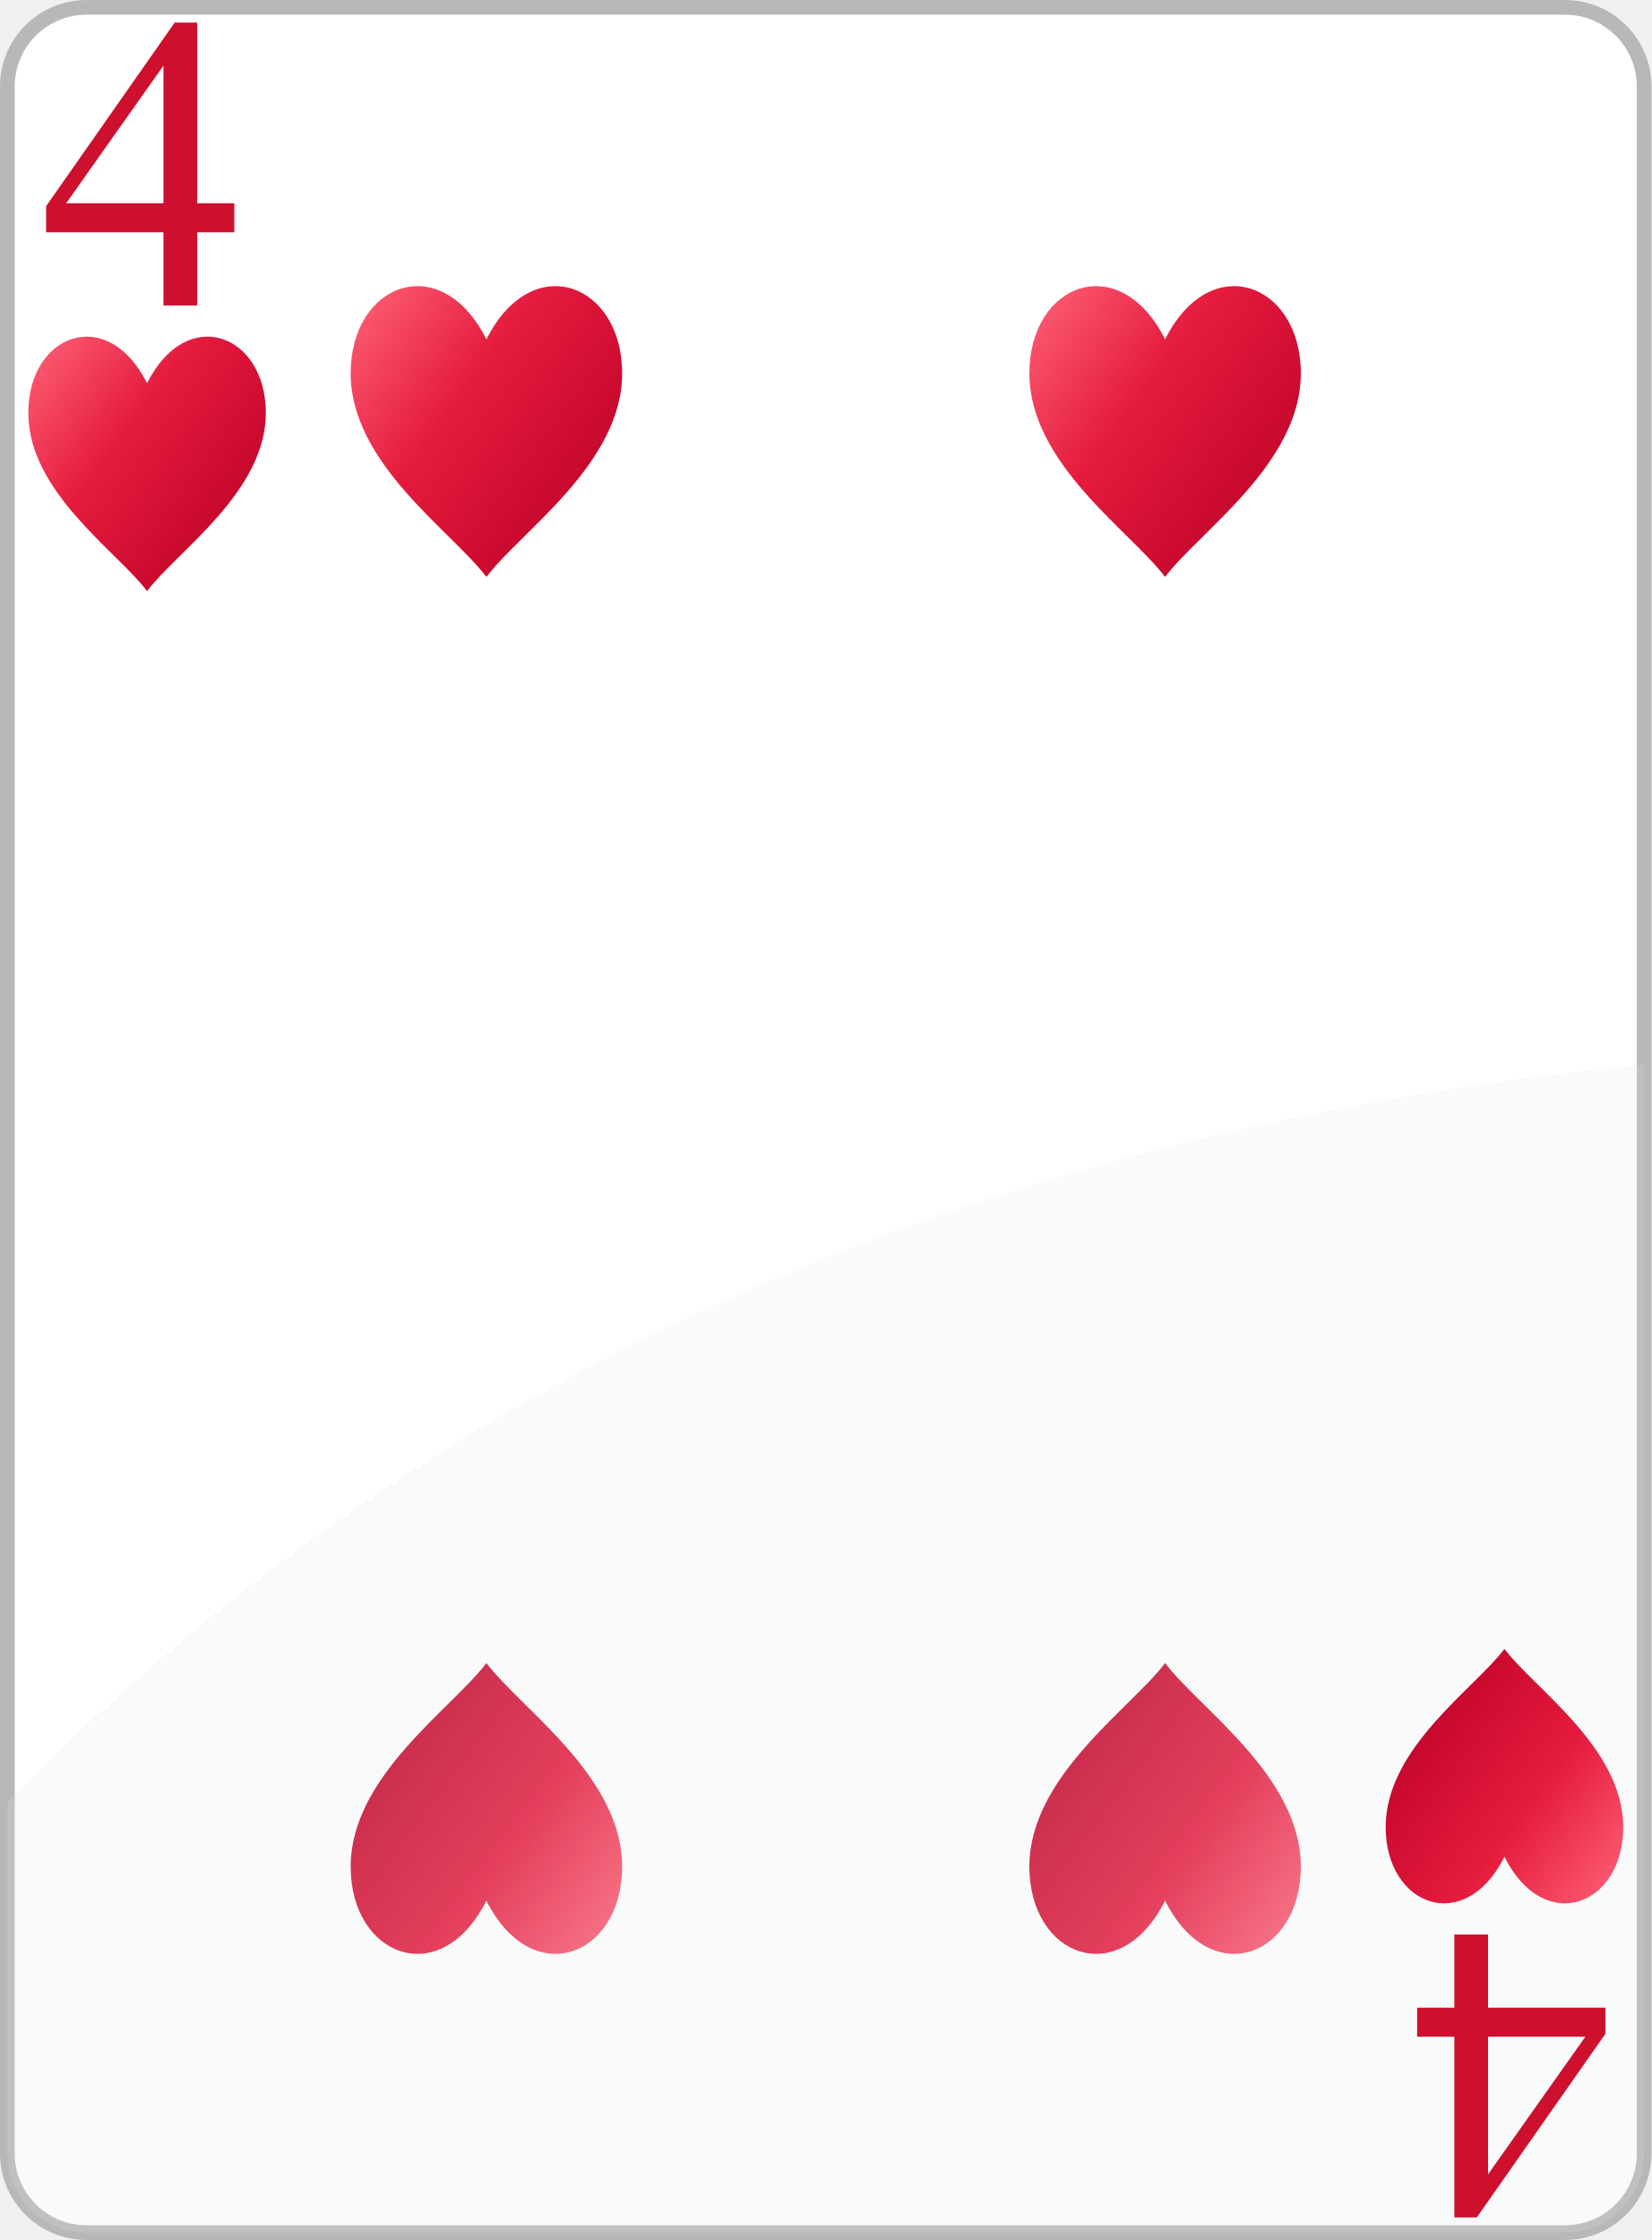
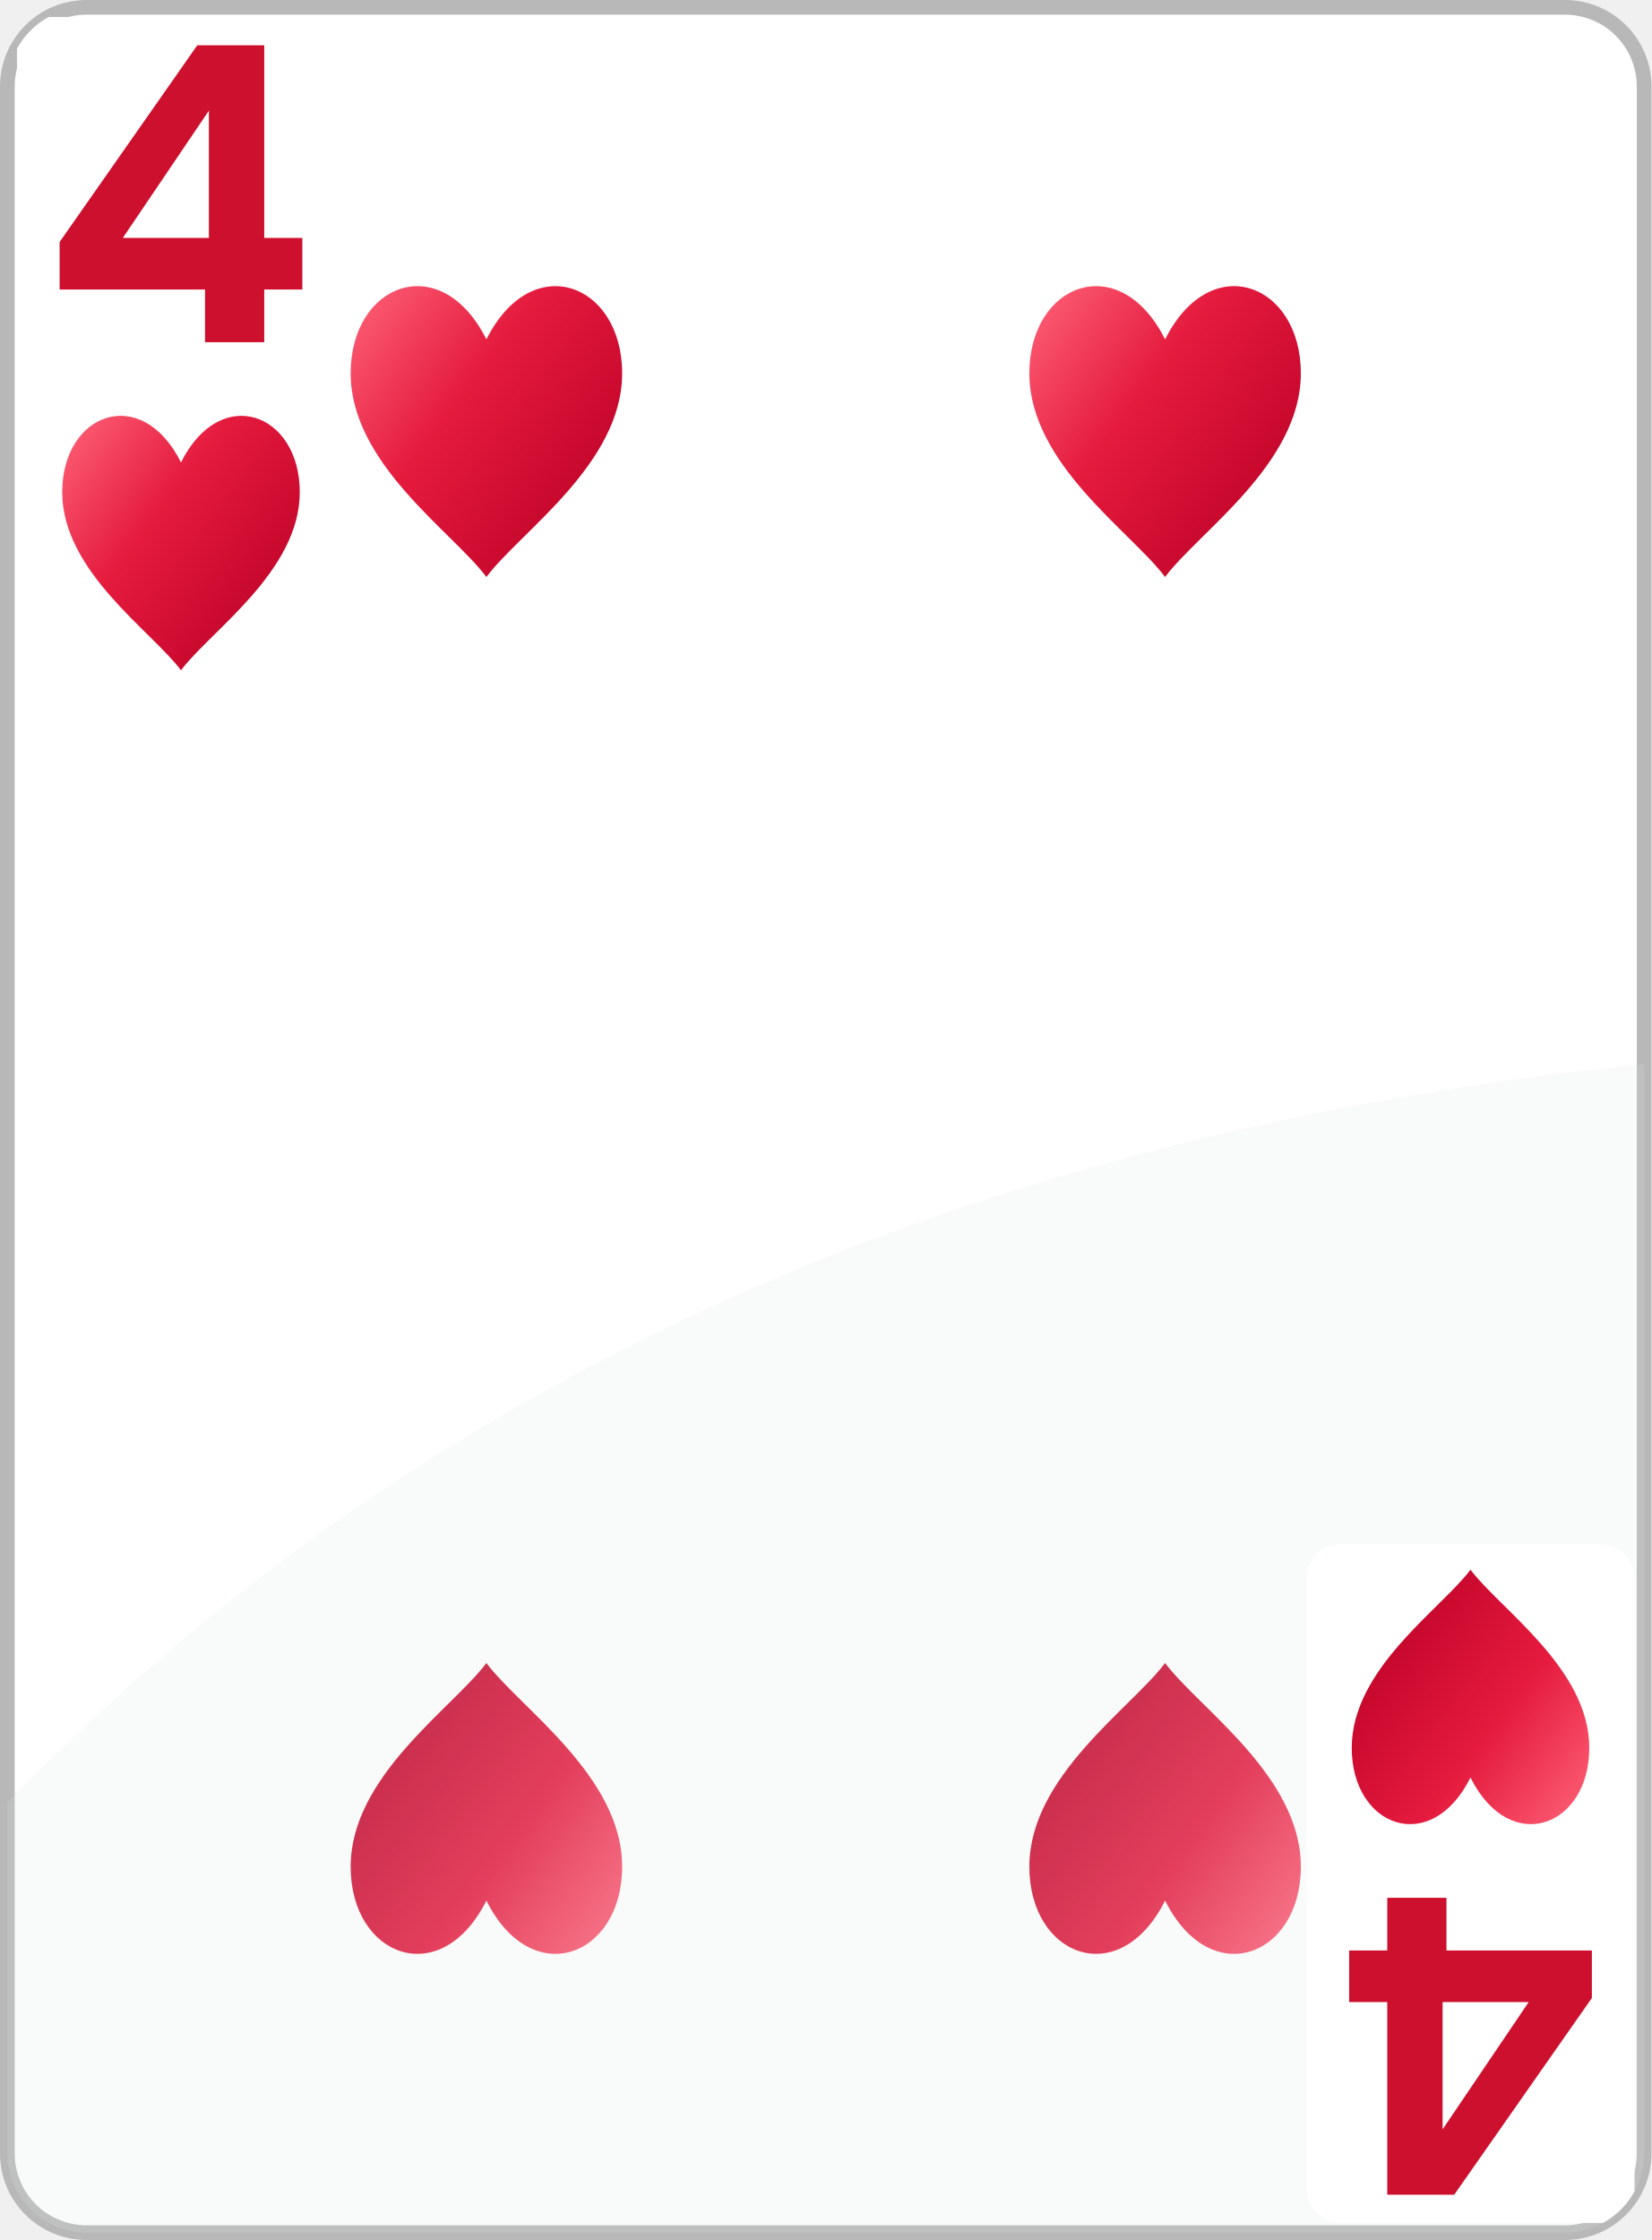
<svg xmlns="http://www.w3.org/2000/svg" xmlns:xlink="http://www.w3.org/1999/xlink" viewBox="0 0 146 198" color="#ce102f">
  <defs>
    <linearGradient id="ink" x1="0" y1="0" x2="1" y2=".8" gradientUnits="objectBoundingBox">
      <stop stop-color="#ff6379" />
      <stop offset=".43" stop-color="#e51b3e" />
      <stop offset="1" stop-color="#bc0026" />
    </linearGradient>
    <path id="pip" d="M0 14C-3 10-12 4-12-4C-12-12-4-15 0-7C4-15 12-12 12-4C12 4 3 10 0 14Z" fill="url(#ink)" />
    <clipPath id="card">
      <rect x=".65" y=".65" width="144.7" height="196.7" rx="7" />
    </clipPath>
    <g id="index">
-       <g fill="currentColor" transform="translate(3.5 27) scale(0.01806641 -0.01806641)">
-         <path d="M953 500V358H771V0H606V358H32V486L661 1384H771V500ZM606 500V1173L130 500Z" transform="translate(0 0)" />
-       </g>
-       <use xlink:href="#pip" transform="translate(13 40) rotate(0) scale(0.875)" />
+       <rect x="1.5" y="1.5" width="29" height="60" rx="3" fill="#fff" />
+       <svg x="1" y="2" width="30" height="34" viewBox="0 0 32 36">
+         <path fill="currentColor" d="M18.266 30.0V25.03H4.555V20.55L17.537 2.0H23.851V20.165H27.445V25.03H23.851V30.0ZM10.515 20.165H18.632V8.166Z" />
+       </svg>
+       <use xlink:href="#pip" transform="translate(16 47) rotate(0) scale(0.875)" />
    </g>
  </defs>
  <rect x=".65" y=".65" width="144.7" height="196.7" rx="7" fill="#fff" stroke="#b8b8b8" stroke-width="1.3" />
  <g clip-path="url(#card)">
    <use xlink:href="#pip" transform="translate(43 37) rotate(0) scale(1)" />
    <use xlink:href="#pip" transform="translate(103 37) rotate(0) scale(1)" />
    <use xlink:href="#pip" transform="translate(43 161) rotate(180) scale(1)" />
    <use xlink:href="#pip" transform="translate(103 161) rotate(180) scale(1)" />
    <path d="M0 160Q55 103 146 94V198H0Z" fill="#dce2e6" opacity=".18" />
    <use xlink:href="#index" />
    <use xlink:href="#index" transform="rotate(180 73 99)" />
  </g>
</svg>
